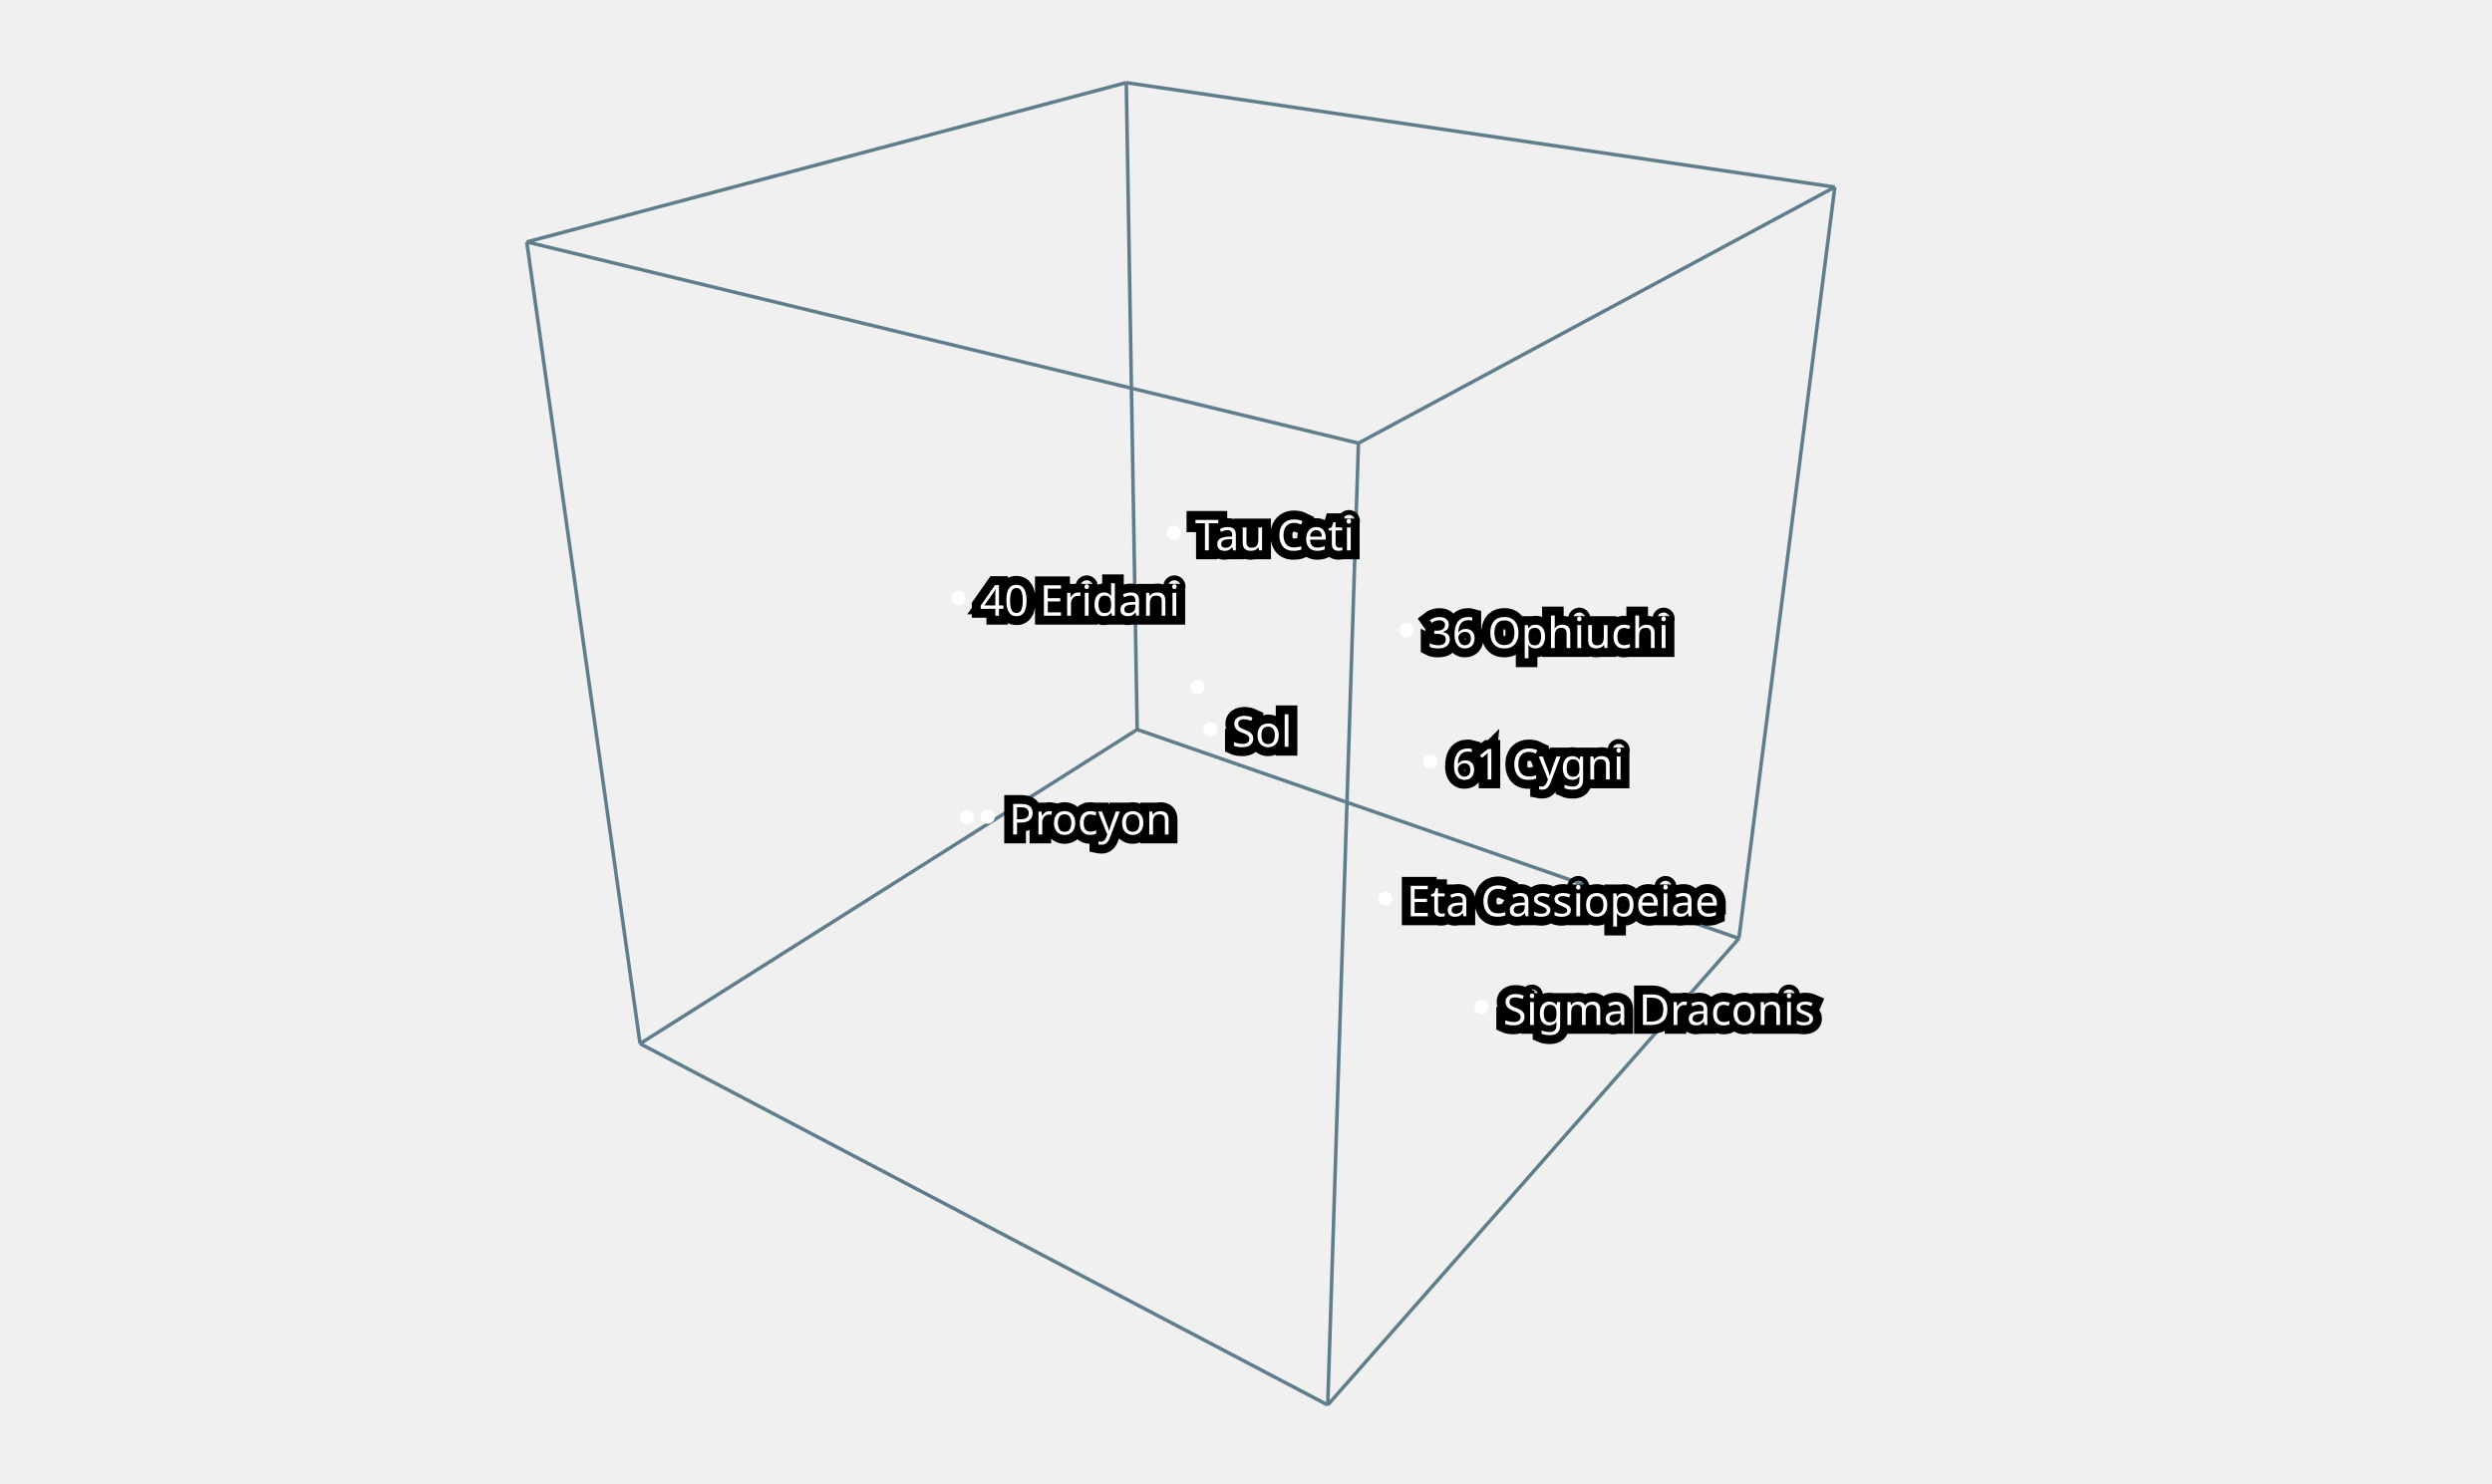
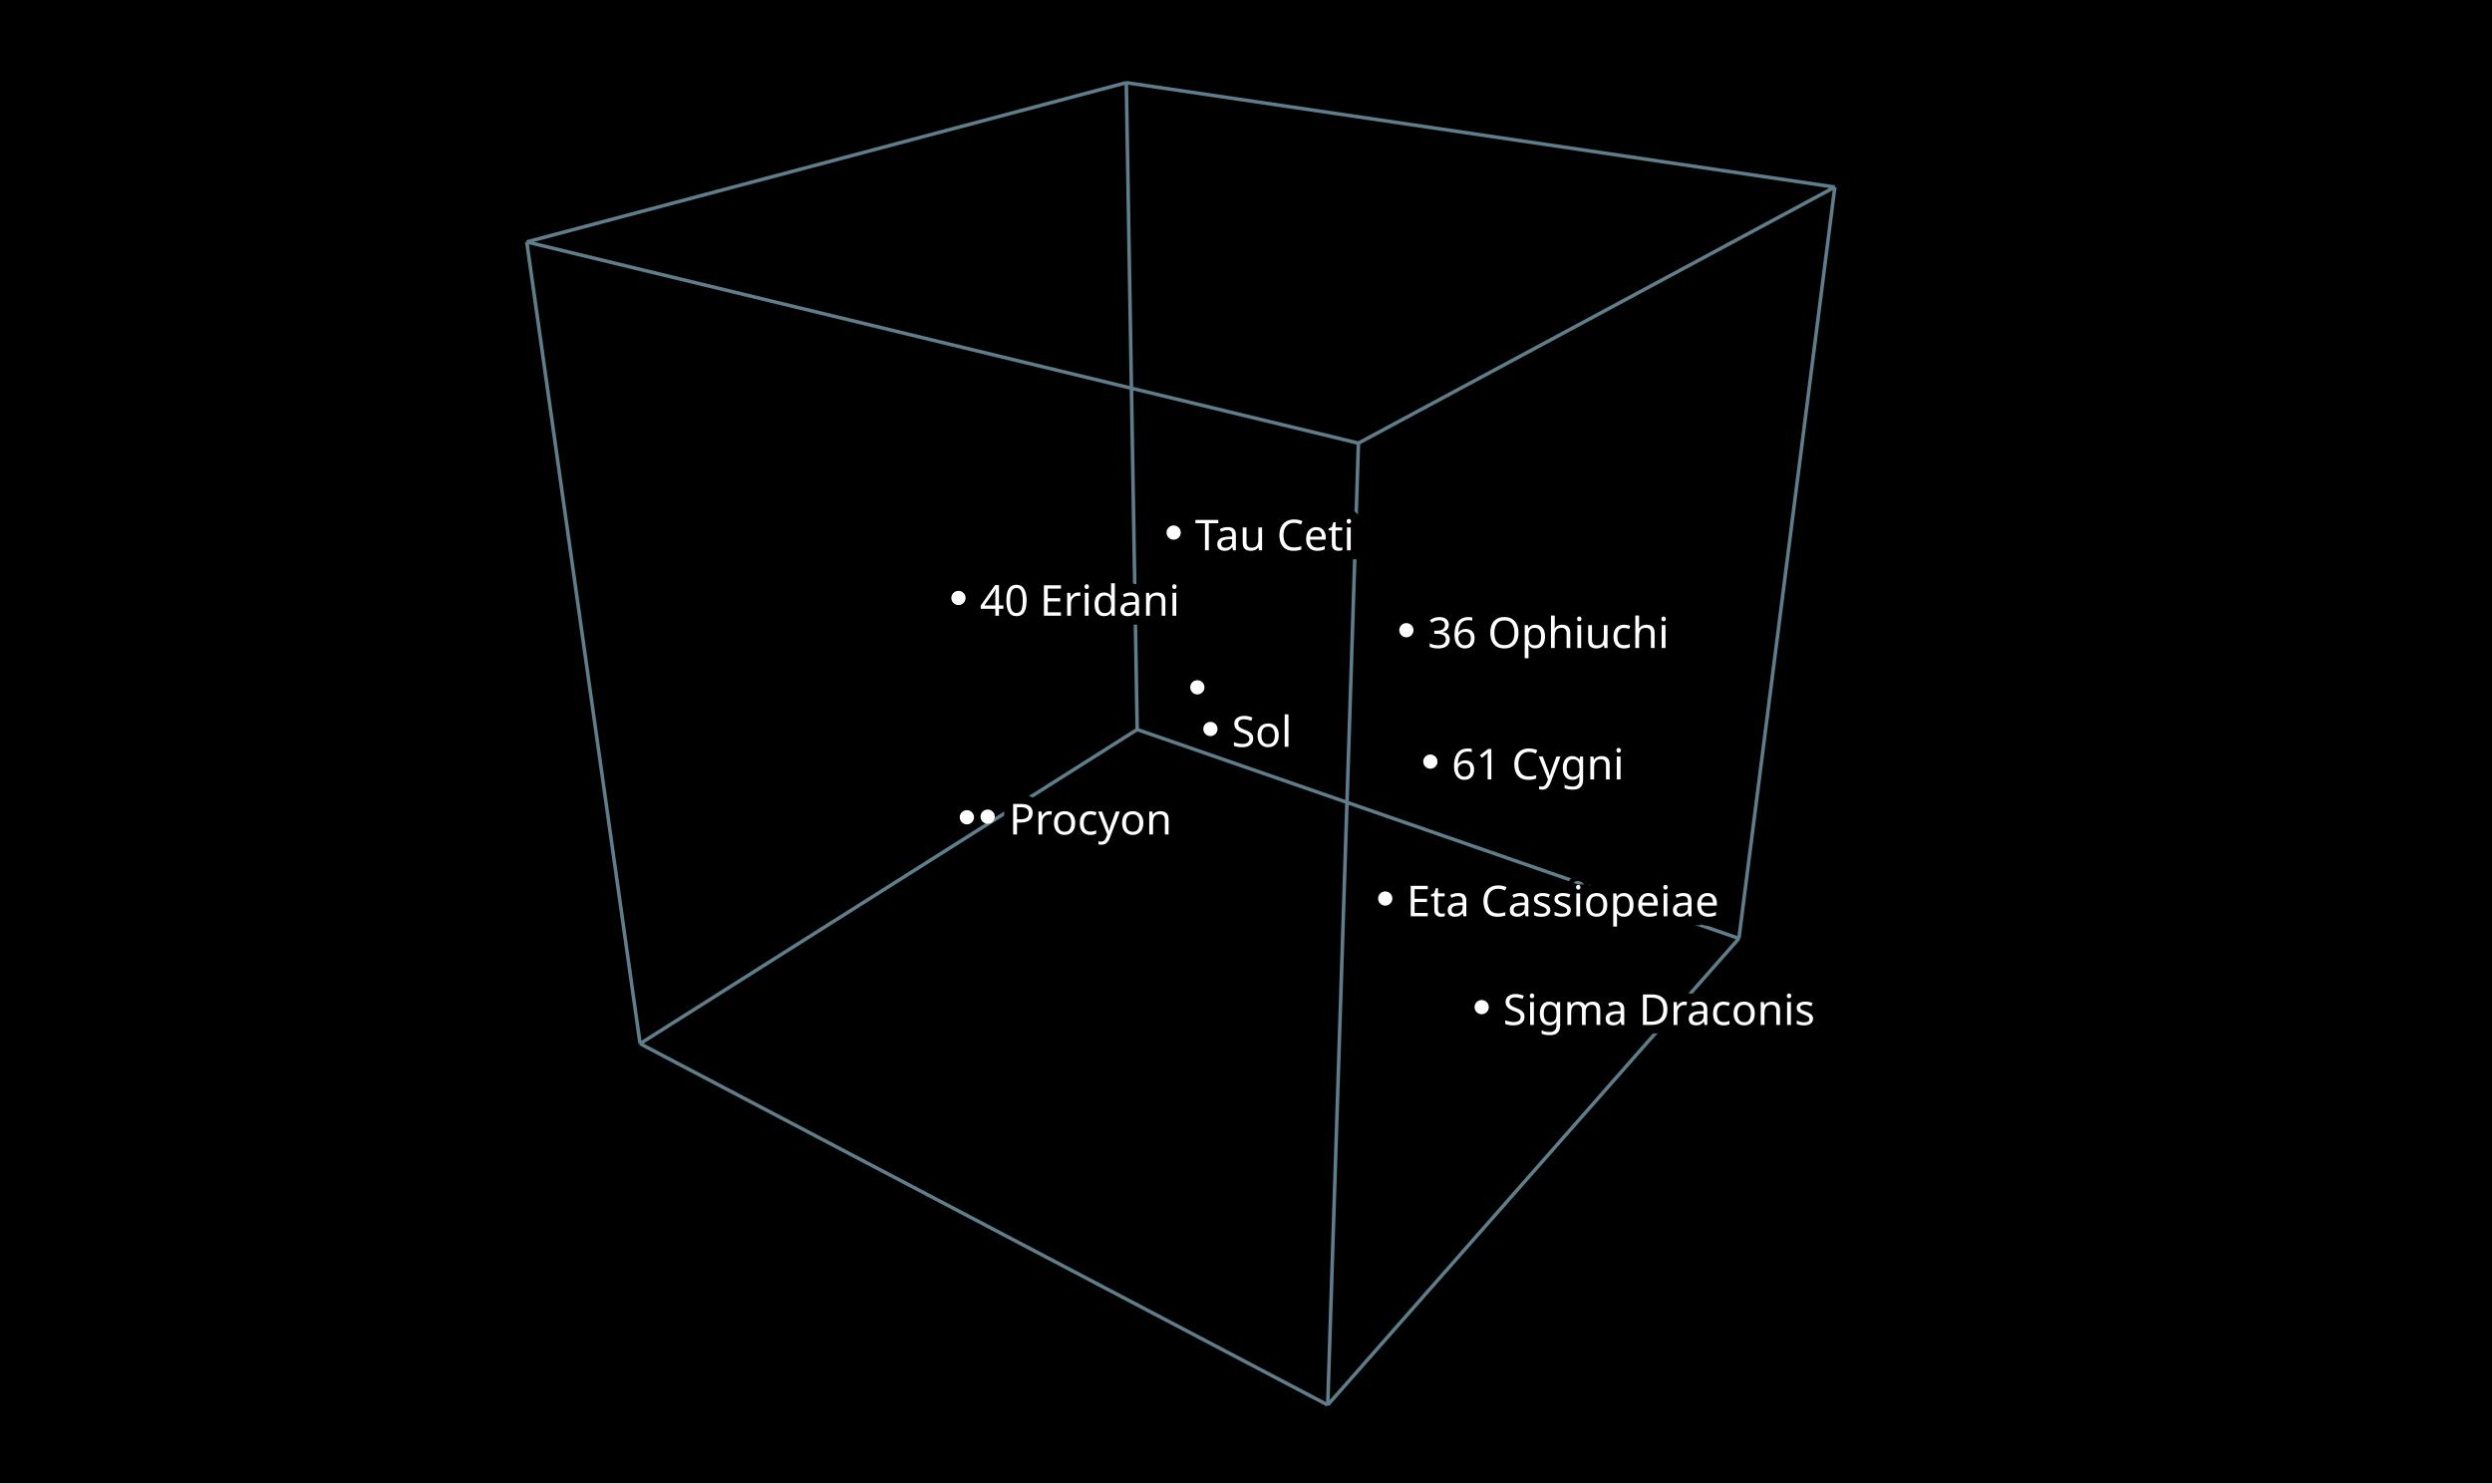
<svg xmlns="http://www.w3.org/2000/svg" version="1.1" baseProfile="full" preserveAspectRatio="xMidYMid slice" width="1680" height="1000" viewBox="160 730 700 600">
  <style>
      text {
        font-family: sans-serif;
        stroke: black;
        stroke-width: 5px;
        paint-order: markers stroke fill;
      }
    </style>
-   <rect width="100%" height="100%" fill="black" opacity="black" />
+   <rect x="160" y="730" width="1680" height="1000" fill="black" />
  <path d=" M 648.46,1085.32 L 479.433,1026.623  M 479.433,1026.623 L 339.795,1114.878  M 339.795,1114.878 L 532.958,1216.38  M 532.958,1216.38 L 648.46,1085.32  M 476.374,844.891 L 307.966,889.638  M 307.966,889.638 L 541.586,946.167  M 541.586,946.167 L 675.402,874.224  M 675.402,874.224 L 476.374,844.891  M 479.433,1026.623 L 476.374,844.891  M 648.46,1085.32 L 675.402,874.224  M 339.795,1114.878 L 307.966,889.638  M 532.958,1216.38 L 541.586,946.167 " stroke="#607D8B" stroke-width="1" opacity="1" id="scene-edges-cube-box" />
  <g id="Sol-0">
    <circle opacity="1" cx="500" cy="1026.467" r="2" fill="white" />
    <text x="500" y="1026.467" fill="white" opacity="1">
      <tspan dx="6" dy="5">Sol</tspan>
    </text>
  </g>
  <g id="Alpha Centauri-0">
    <circle opacity="1" cx="496.331" cy="1014.766" r="2" fill="white" />
    <text x="496.331" y="1014.766" fill="white" opacity="0">
      <tspan dx="6" dy="5">Alpha Centauri</tspan>
    </text>
  </g>
  <g id="40 Eridani-0">
    <circle opacity="1" cx="429.229" cy="989.655" r="2" fill="white" />
    <text x="429.229" y="989.655" fill="white" opacity="1">
      <tspan dx="6" dy="5">40 Eridani</tspan>
    </text>
  </g>
  <g id="Procyon-0">
    <circle opacity="1" cx="437.434" cy="1051.101" r="2" fill="white" />
    <text x="437.434" y="1051.101" fill="white" opacity="1">
      <tspan dx="6" dy="5">Procyon</tspan>
    </text>
  </g>
  <g id="61 Cygni-0">
    <circle opacity="1" cx="561.783" cy="1035.636" r="2" fill="white" />
    <text x="561.783" y="1035.636" fill="white" opacity="1">
      <tspan dx="6" dy="5">61 Cygni</tspan>
    </text>
  </g>
  <g id="Tau Ceti-0">
    <circle opacity="1" cx="489.675" cy="971.291" r="2" fill="white" />
    <text x="489.675" y="971.291" fill="white" opacity="1">
      <tspan dx="6" dy="5">Tau Ceti</tspan>
    </text>
  </g>
  <g id="Eta Cassiopeiae-0">
    <circle opacity="1" cx="549.114" cy="1074.101" r="2" fill="white" />
    <text x="549.114" y="1074.101" fill="white" opacity="1">
      <tspan dx="6" dy="5">Eta Cassiopeiae</tspan>
    </text>
  </g>
  <g id="36 Ophiuchi-0">
    <circle opacity="1" cx="555.05" cy="998.72" r="2" fill="white" />
    <text x="555.05" y="998.72" fill="white" opacity="1">
      <tspan dx="6" dy="5">36 Ophiuchi</tspan>
    </text>
  </g>
  <g id="Luyten's Star-0">
    <circle opacity="1" cx="431.592" cy="1051.275" r="2" fill="white" />
    <text x="431.592" y="1051.275" fill="white" opacity="0">
      <tspan dx="6" dy="5">Luyten's Star</tspan>
    </text>
  </g>
  <g id="Sigma Draconis-0">
    <circle opacity="1" cx="576.202" cy="1104.61" r="2" fill="white" />
    <text x="576.202" y="1104.61" fill="white" opacity="1">
      <tspan dx="6" dy="5">Sigma Draconis</tspan>
    </text>
  </g>
</svg>
